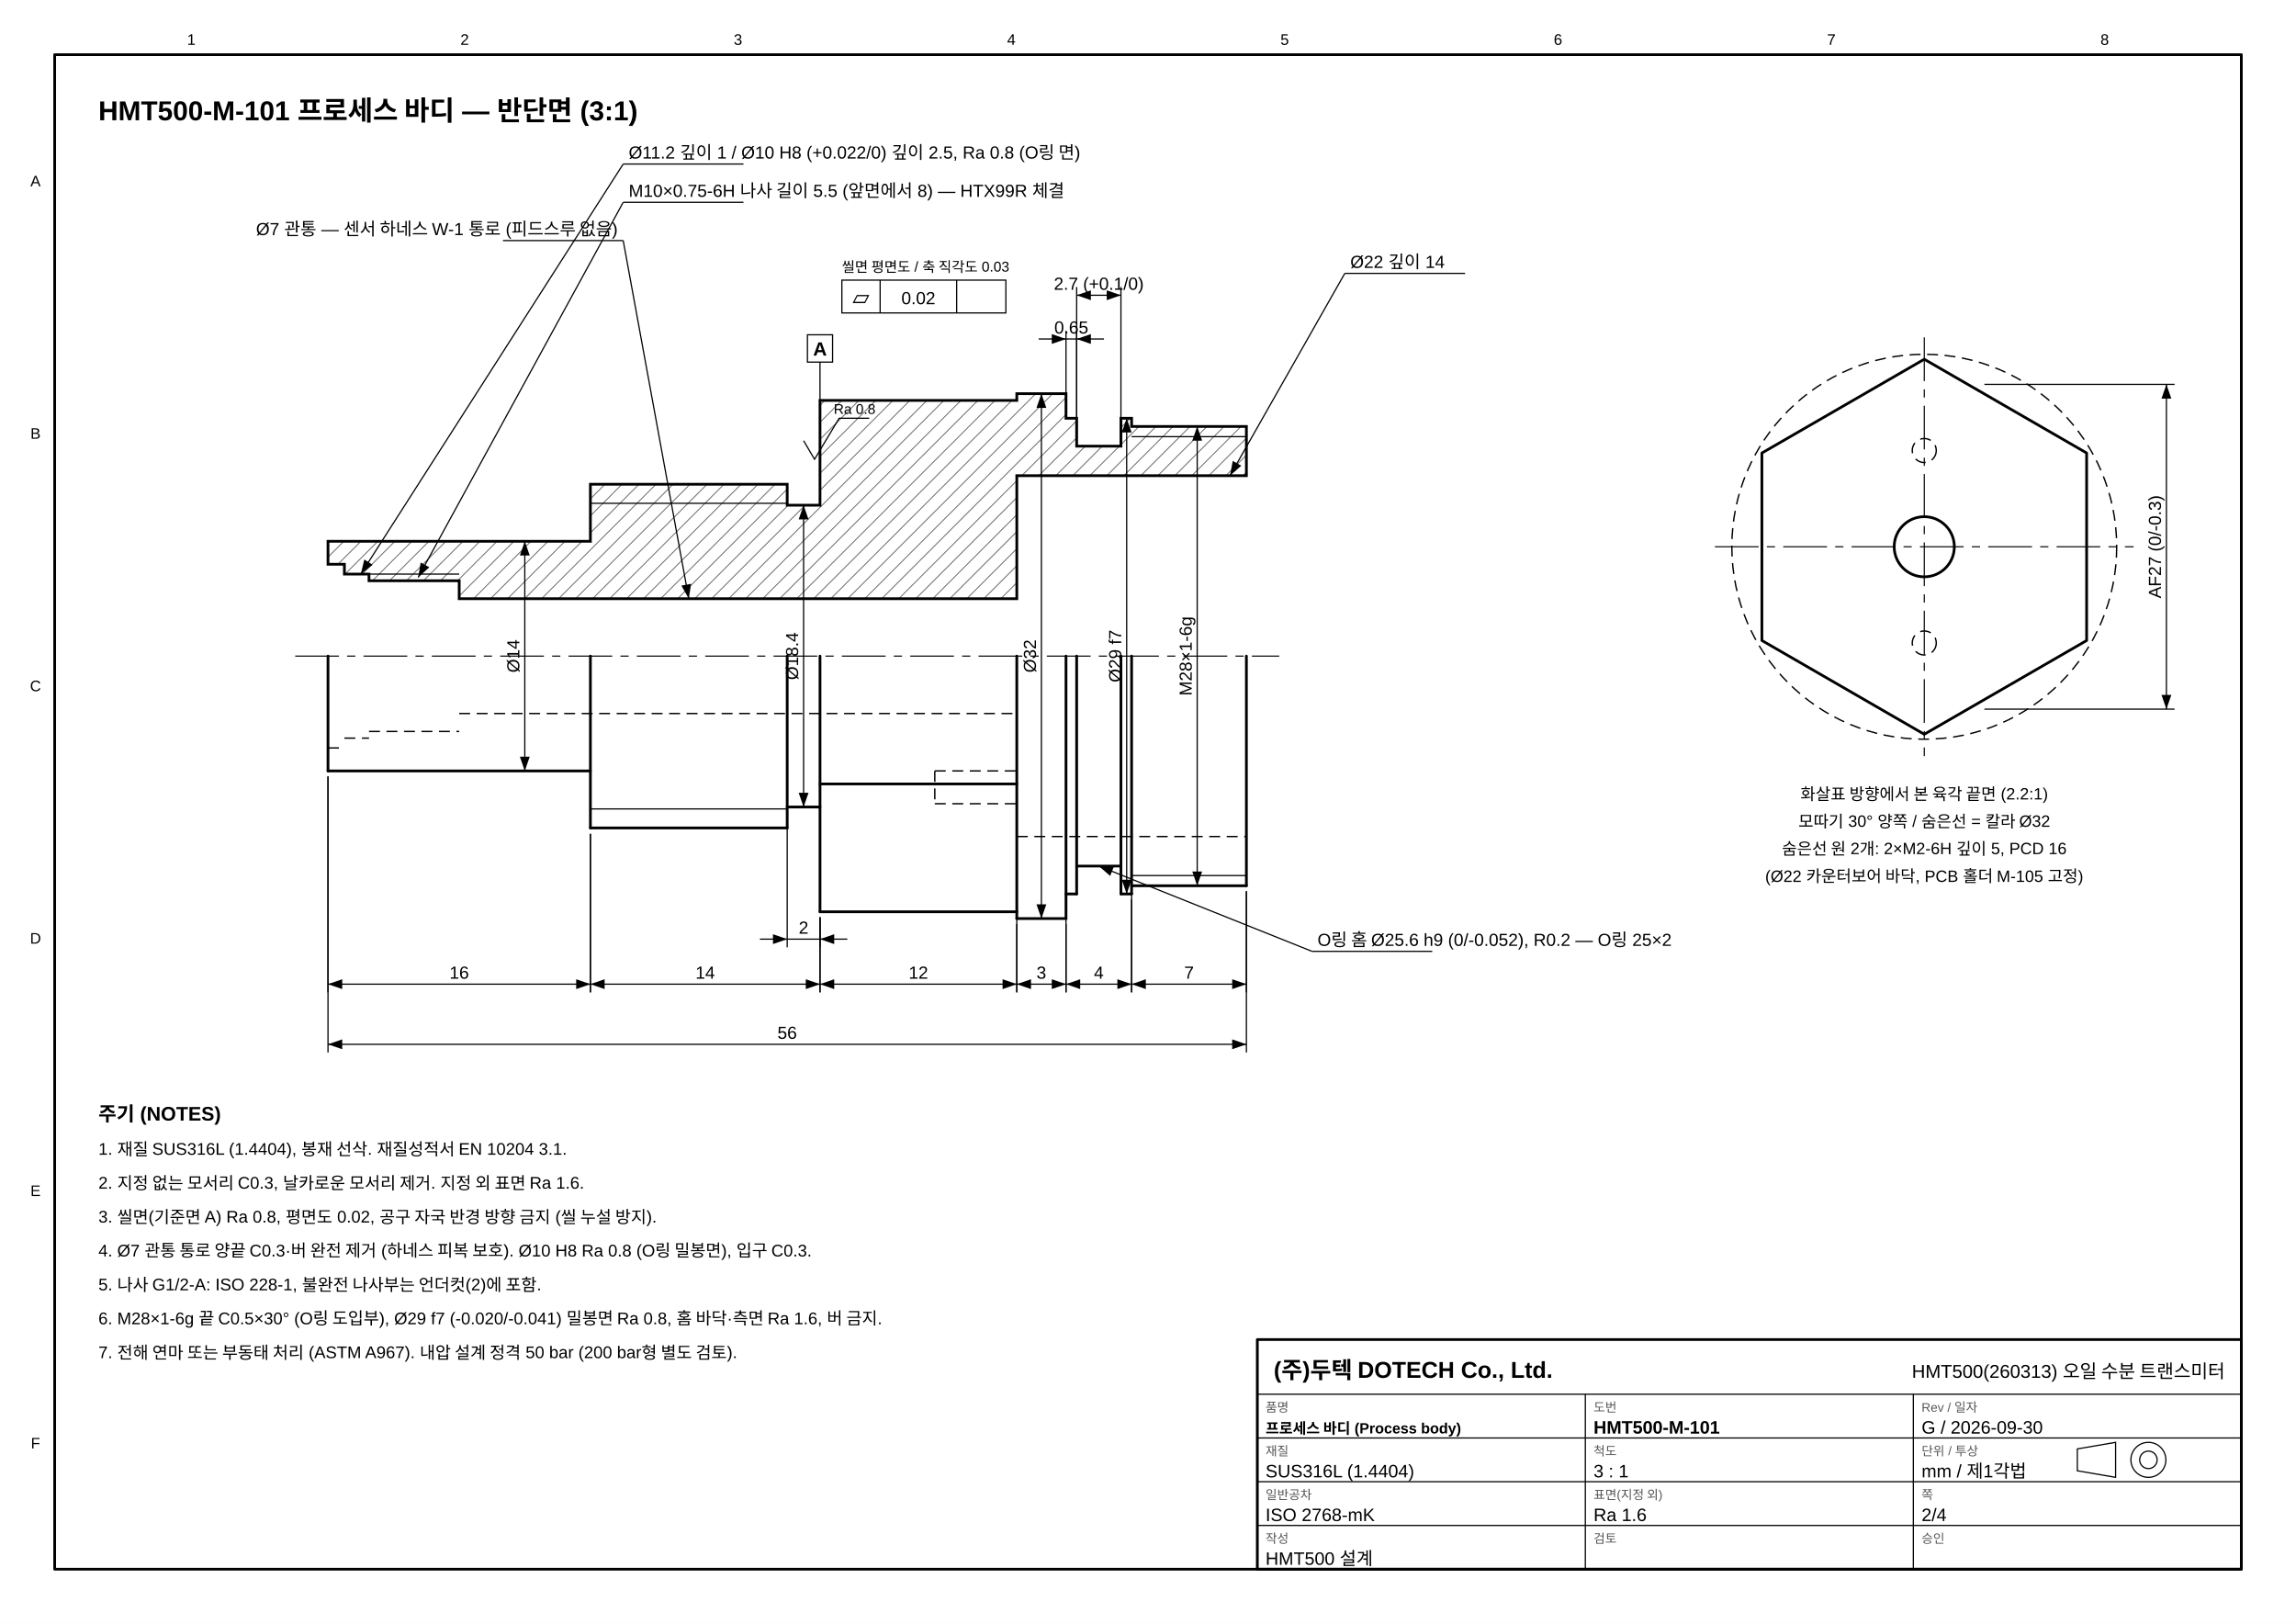
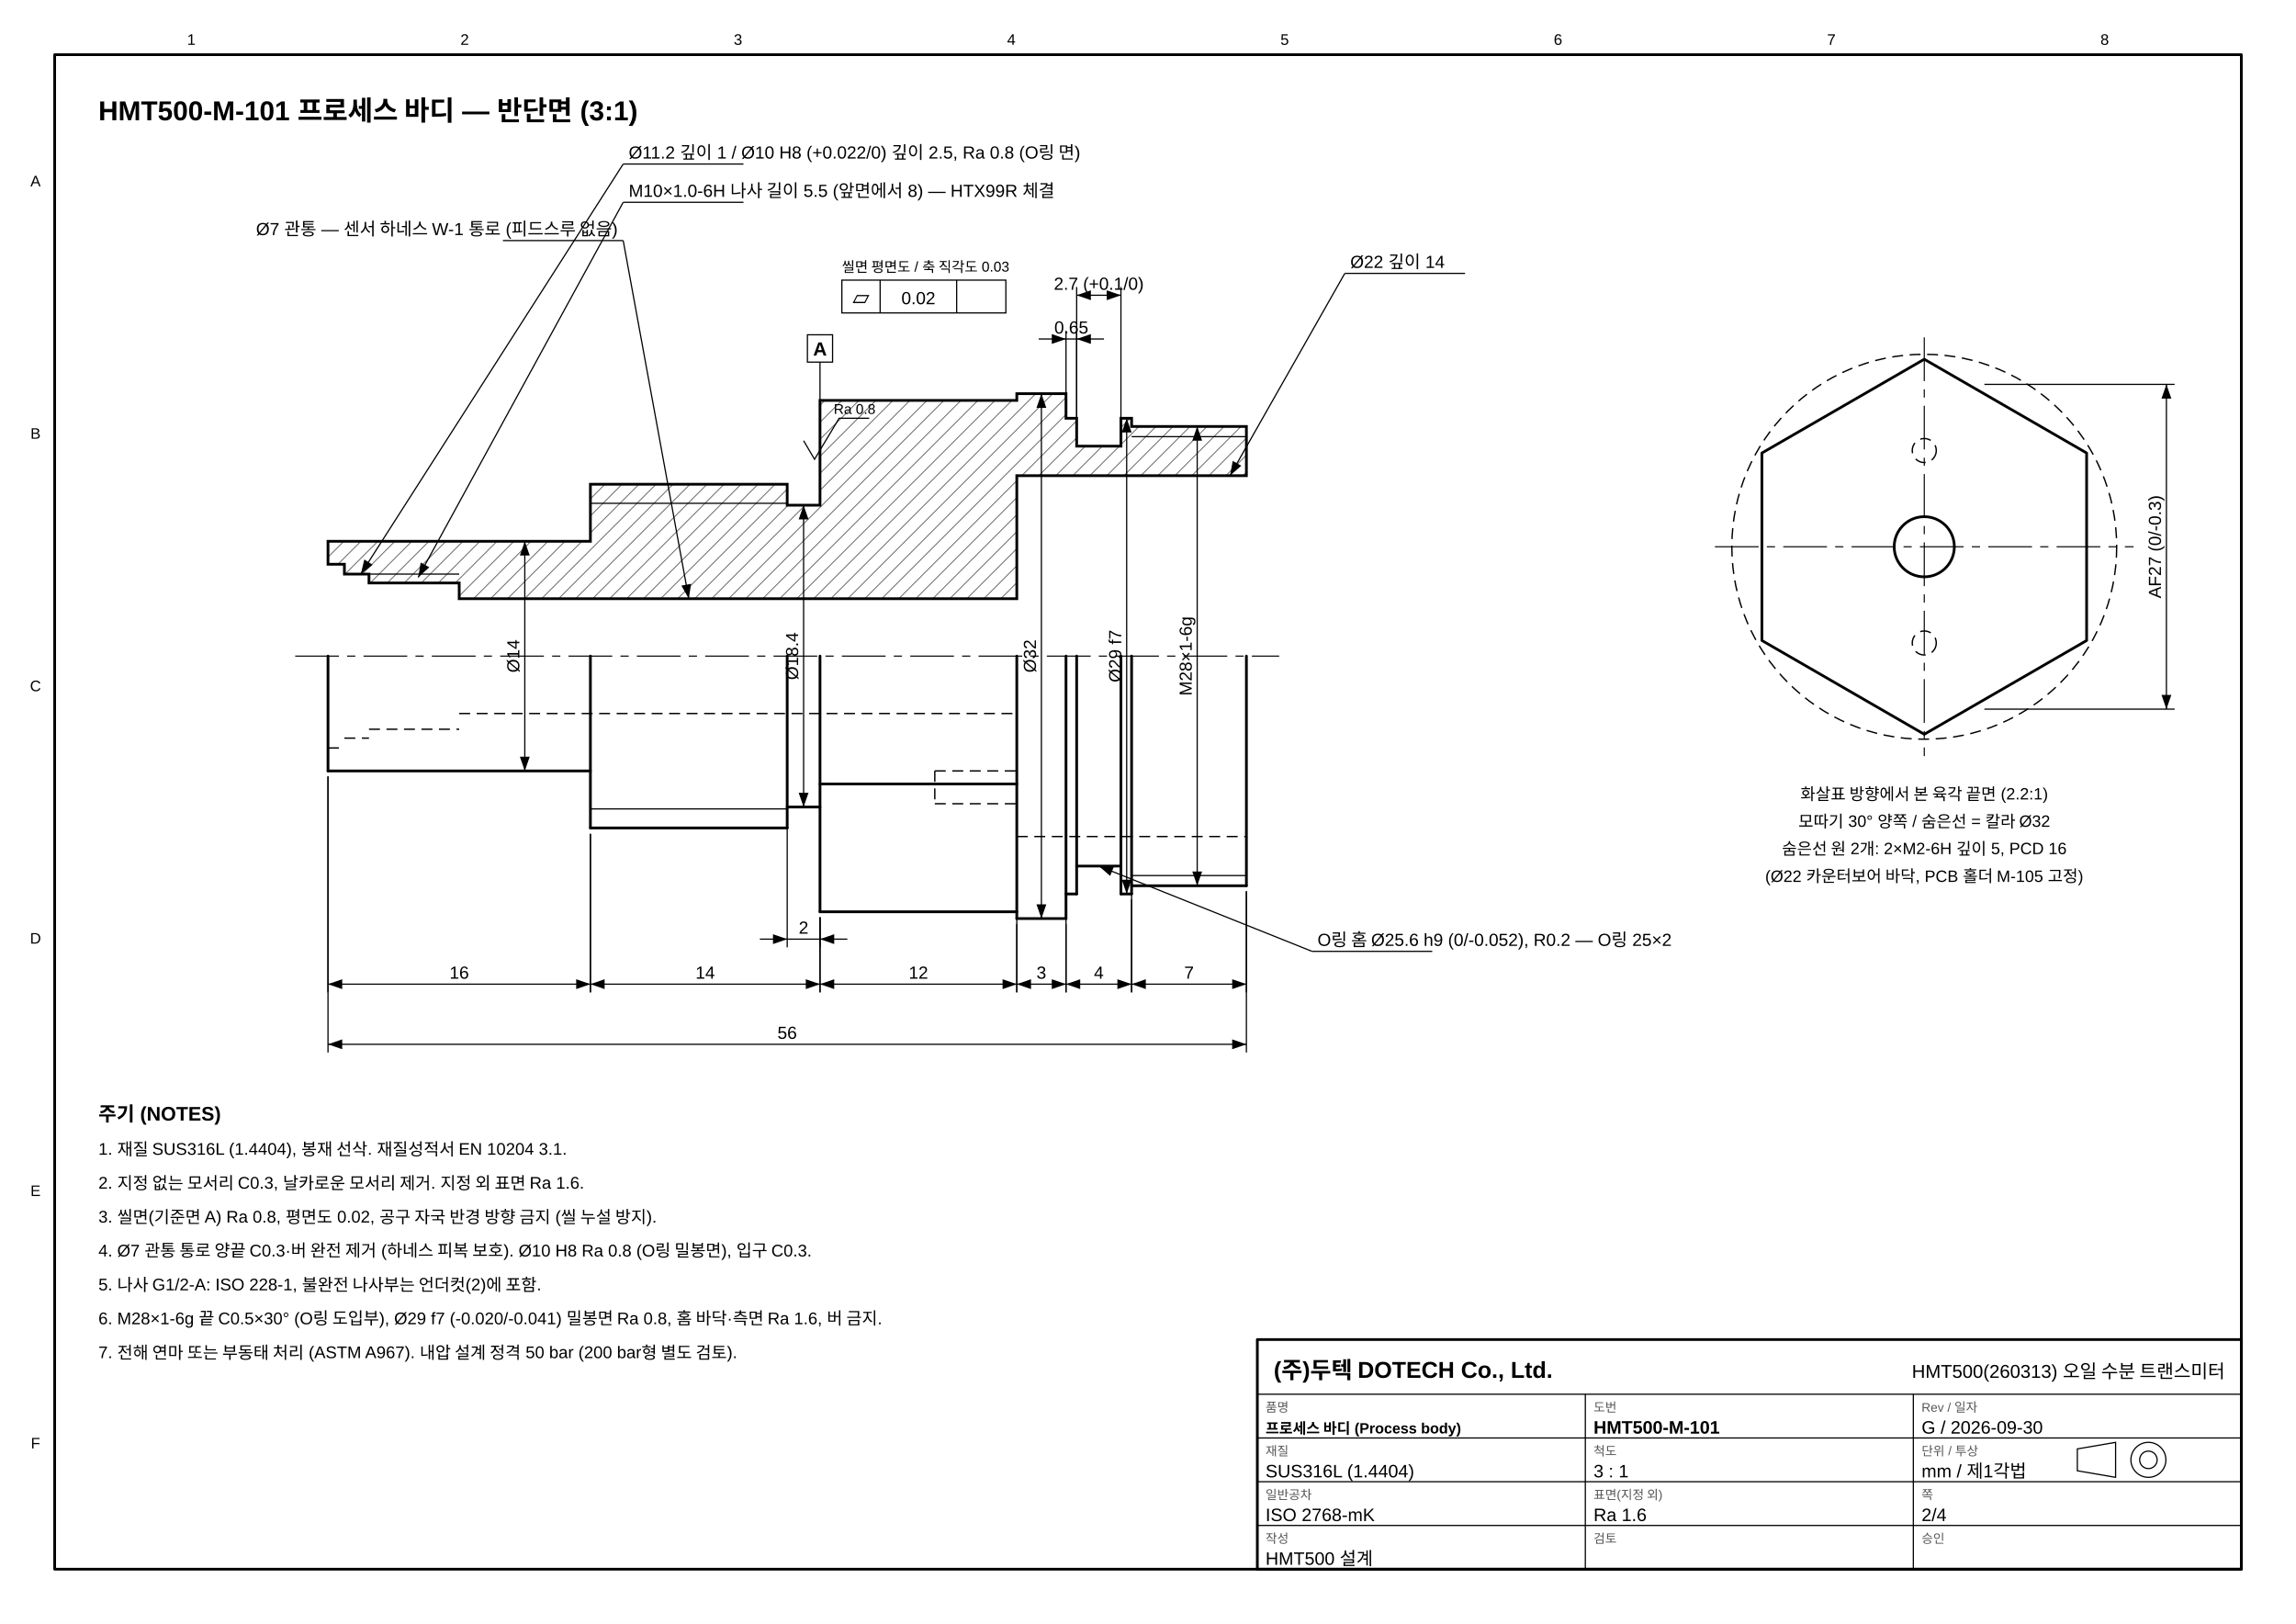
<svg xmlns="http://www.w3.org/2000/svg" width="420.0mm" height="297.0mm" viewBox="0 0 420.0 297.0">
  <rect width="420.0" height="297.0" fill="#fff" />
  <style>
 .thick{stroke:#000;stroke-width:0.5;fill:none;stroke-linecap:round;stroke-linejoin:round}
 .thin{stroke:#000;stroke-width:0.22;fill:none}
 .center{stroke:#000;stroke-width:0.2;stroke-dasharray:8 1.5 1.5 1.5;fill:none}
 .hidden{stroke:#000;stroke-width:0.25;stroke-dasharray:2 1.2;fill:none}
 .hatchfill{stroke:#000;stroke-width:0.5;fill:url(#hatch)}
 .hatchfill2{stroke:#000;stroke-width:0.5;fill:url(#hatch2)}
 .part2{stroke:#000;stroke-width:0.35;fill:url(#hatch2)}
 .buy{stroke:#000;stroke-width:0.35;fill:#e8e8e8}
 .green{stroke:#000;stroke-width:0.35;fill:#cfe8d0}
 .arrow{fill:#000;stroke:none}
 .t{font-family:'Noto Sans KR','NanumGothic','Malgun Gothic',Arial,sans-serif;fill:#000}
 .muted{fill:#555}
</style>
  <defs>
    <pattern id="hatch" width="2.2" height="2.2" patternUnits="userSpaceOnUse" patternTransform="rotate(45)">
      <line x1="0" y1="0" x2="0" y2="2.2" stroke="#000" stroke-width="0.18" />
    </pattern>
    <pattern id="hatch2" width="2.2" height="2.2" patternUnits="userSpaceOnUse" patternTransform="rotate(-45)">
      <line x1="0" y1="0" x2="0" y2="2.2" stroke="#000" stroke-width="0.18" />
    </pattern>
  </defs>
  <line x1="54.000" y1="120.000" x2="234.000" y2="120.000" class="center" />
-   <polygon points="60.000,99.000 108.000,99.000 108.000,88.567 144.000,88.567 144.000,92.400 150.000,92.400 150.000,73.235 186.000,73.235 186.000,72.000 195.000,72.000 195.000,76.500 196.950,76.500 196.950,81.600 205.050,81.600 205.050,76.500 207.000,76.500 207.000,78.000 228.000,78.000 228.000,87.000 186.000,87.000 186.000,109.500 84.000,109.500 84.000,106.218 67.500,106.218 67.500,105.000 63.000,105.000 63.000,103.200 60.000,103.200" class="hatchfill" />
+   <polygon points="60.000,99.000 108.000,99.000 108.000,88.567 144.000,88.567 144.000,92.400 150.000,92.400 150.000,73.235 186.000,73.235 186.000,72.000 195.000,72.000 195.000,76.500 196.950,76.500 196.950,81.600 205.050,81.600 205.050,76.500 207.000,76.500 207.000,78.000 228.000,78.000 228.000,87.000 186.000,87.000 186.000,109.500 84.000,109.500 84.000,106.624 67.500,106.624 67.500,105.000 63.000,105.000 63.000,103.200 60.000,103.200" class="hatchfill" />
  <line x1="60.000" y1="141.000" x2="108.000" y2="141.000" class="thick" />
  <line x1="60.000" y1="120.000" x2="60.000" y2="141.000" class="thick" />
  <line x1="108.000" y1="151.433" x2="144.000" y2="151.433" class="thick" />
  <line x1="108.000" y1="120.000" x2="108.000" y2="151.433" class="thick" />
  <line x1="144.000" y1="147.600" x2="150.000" y2="147.600" class="thick" />
  <line x1="144.000" y1="120.000" x2="144.000" y2="151.433" class="thick" />
  <line x1="150.000" y1="166.765" x2="186.000" y2="166.765" class="thick" />
  <line x1="150.000" y1="120.000" x2="150.000" y2="166.765" class="thick" />
  <line x1="186.000" y1="168.000" x2="195.000" y2="168.000" class="thick" />
  <line x1="186.000" y1="120.000" x2="186.000" y2="168.000" class="thick" />
  <line x1="195.000" y1="163.500" x2="196.950" y2="163.500" class="thick" />
  <line x1="195.000" y1="120.000" x2="195.000" y2="168.000" class="thick" />
  <line x1="196.950" y1="158.400" x2="205.050" y2="158.400" class="thick" />
  <line x1="196.950" y1="120.000" x2="196.950" y2="163.500" class="thick" />
  <line x1="205.050" y1="163.500" x2="207.000" y2="163.500" class="thick" />
  <line x1="205.050" y1="120.000" x2="205.050" y2="163.500" class="thick" />
  <line x1="207.000" y1="162.000" x2="228.000" y2="162.000" class="thick" />
  <line x1="207.000" y1="120.000" x2="207.000" y2="163.500" class="thick" />
  <line x1="228.000" y1="120.000" x2="228.000" y2="162.000" class="thick" />
  <line x1="150.000" y1="143.383" x2="186.000" y2="143.383" class="thick" />
  <line x1="108.000" y1="147.947" x2="144.000" y2="147.947" class="thin" />
  <line x1="108.000" y1="92.053" x2="144.000" y2="92.053" class="thin" />
  <line x1="67.500" y1="105.000" x2="84.000" y2="105.000" class="thin" />
  <line x1="207.000" y1="160.136" x2="228.000" y2="160.136" class="thin" />
  <line x1="207.000" y1="79.864" x2="228.000" y2="79.864" class="thin" />
  <line x1="60.000" y1="136.800" x2="63.000" y2="136.800" class="hidden" />
  <line x1="63.000" y1="135.000" x2="67.500" y2="135.000" class="hidden" />
-   <line x1="67.500" y1="133.782" x2="84.000" y2="133.782" class="hidden" />
+   <line x1="67.500" y1="133.375" x2="84.000" y2="133.375" class="hidden" />
  <line x1="84.000" y1="130.500" x2="186.000" y2="130.500" class="hidden" />
  <line x1="186.000" y1="153.000" x2="228.000" y2="153.000" class="hidden" />
  <line x1="171.000" y1="141.000" x2="186.000" y2="141.000" class="hidden" />
  <line x1="171.000" y1="147.000" x2="186.000" y2="147.000" class="hidden" />
  <line x1="171.000" y1="141.000" x2="171.000" y2="147.000" class="hidden" />
  <line x1="60.000" y1="142.000" x2="60.000" y2="181.500" class="thin" />
  <line x1="108.000" y1="152.500" x2="108.000" y2="181.500" class="thin" />
  <line x1="60.000" y1="180.000" x2="108.000" y2="180.000" class="thin" />
  <polygon points="60.000,180.000 62.600,179.100 62.600,180.900" class="arrow" />
  <polygon points="108.000,180.000 105.400,180.900 105.400,179.100" class="arrow" />
  <text x="84.000" y="179.000" font-size="3.2" text-anchor="middle" class="t ">16</text>
  <line x1="108.000" y1="152.500" x2="108.000" y2="181.500" class="thin" />
  <line x1="150.000" y1="167.765" x2="150.000" y2="181.500" class="thin" />
  <line x1="108.000" y1="180.000" x2="150.000" y2="180.000" class="thin" />
  <polygon points="108.000,180.000 110.600,179.100 110.600,180.900" class="arrow" />
  <polygon points="150.000,180.000 147.400,180.900 147.400,179.100" class="arrow" />
  <text x="129.000" y="179.000" font-size="3.2" text-anchor="middle" class="t ">14</text>
  <line x1="150.000" y1="167.765" x2="150.000" y2="181.500" class="thin" />
  <line x1="186.000" y1="167.765" x2="186.000" y2="181.500" class="thin" />
  <line x1="150.000" y1="180.000" x2="186.000" y2="180.000" class="thin" />
  <polygon points="150.000,180.000 152.600,179.100 152.600,180.900" class="arrow" />
  <polygon points="186.000,180.000 183.400,180.900 183.400,179.100" class="arrow" />
  <text x="168.000" y="179.000" font-size="3.2" text-anchor="middle" class="t ">12</text>
  <line x1="186.000" y1="169.000" x2="186.000" y2="181.500" class="thin" />
  <line x1="195.000" y1="169.000" x2="195.000" y2="181.500" class="thin" />
  <line x1="186.000" y1="180.000" x2="195.000" y2="180.000" class="thin" />
  <polygon points="186.000,180.000 188.600,179.100 188.600,180.900" class="arrow" />
  <polygon points="195.000,180.000 192.400,180.900 192.400,179.100" class="arrow" />
  <text x="190.500" y="179.000" font-size="3.2" text-anchor="middle" class="t ">3</text>
  <line x1="195.000" y1="164.500" x2="195.000" y2="181.500" class="thin" />
  <line x1="207.000" y1="164.500" x2="207.000" y2="181.500" class="thin" />
  <line x1="195.000" y1="180.000" x2="207.000" y2="180.000" class="thin" />
  <polygon points="195.000,180.000 197.600,179.100 197.600,180.900" class="arrow" />
  <polygon points="207.000,180.000 204.400,180.900 204.400,179.100" class="arrow" />
  <text x="201.000" y="179.000" font-size="3.2" text-anchor="middle" class="t ">4</text>
  <line x1="207.000" y1="163.000" x2="207.000" y2="181.500" class="thin" />
  <line x1="228.000" y1="163.000" x2="228.000" y2="181.500" class="thin" />
  <line x1="207.000" y1="180.000" x2="228.000" y2="180.000" class="thin" />
  <polygon points="207.000,180.000 209.600,179.100 209.600,180.900" class="arrow" />
  <polygon points="228.000,180.000 225.400,180.900 225.400,179.100" class="arrow" />
  <text x="217.500" y="179.000" font-size="3.2" text-anchor="middle" class="t ">7</text>
  <line x1="60.000" y1="142.000" x2="60.000" y2="192.500" class="thin" />
  <line x1="228.000" y1="163.000" x2="228.000" y2="192.500" class="thin" />
  <line x1="60.000" y1="191.000" x2="228.000" y2="191.000" class="thin" />
  <polygon points="60.000,191.000 62.600,190.100 62.600,191.900" class="arrow" />
  <polygon points="228.000,191.000 225.400,191.900 225.400,190.100" class="arrow" />
  <text x="144.000" y="190.000" font-size="3.2" text-anchor="middle" class="t ">56</text>
  <line x1="144.000" y1="148.600" x2="144.000" y2="173.265" class="thin" />
  <line x1="150.000" y1="167.765" x2="150.000" y2="173.265" class="thin" />
  <line x1="144.000" y1="171.765" x2="150.000" y2="171.765" class="thin" />
  <polygon points="144.000,171.765 141.400,172.665 141.400,170.865" class="arrow" />
  <polygon points="150.000,171.765 152.600,170.865 152.600,172.665" class="arrow" />
  <line x1="139.000" y1="171.765" x2="144.000" y2="171.765" class="thin" />
  <line x1="150.000" y1="171.765" x2="155.000" y2="171.765" class="thin" />
  <text x="147.000" y="170.765" font-size="3.2" text-anchor="middle" class="t ">2</text>
  <line x1="195.000" y1="75.500" x2="195.000" y2="60.500" class="thin" />
  <line x1="196.950" y1="80.600" x2="196.950" y2="60.500" class="thin" />
  <line x1="195.000" y1="62.000" x2="196.950" y2="62.000" class="thin" />
  <polygon points="195.000,62.000 192.400,62.900 192.400,61.100" class="arrow" />
  <polygon points="196.950,62.000 199.550,61.100 199.550,62.900" class="arrow" />
  <line x1="190.000" y1="62.000" x2="195.000" y2="62.000" class="thin" />
  <line x1="196.950" y1="62.000" x2="201.950" y2="62.000" class="thin" />
  <text x="195.975" y="61.000" font-size="3.2" text-anchor="middle" class="t ">0.65</text>
  <line x1="196.950" y1="80.600" x2="196.950" y2="52.500" class="thin" />
  <line x1="205.050" y1="80.600" x2="205.050" y2="52.500" class="thin" />
  <line x1="196.950" y1="54.000" x2="205.050" y2="54.000" class="thin" />
  <polygon points="196.950,54.000 199.550,53.100 199.550,54.900" class="arrow" />
  <polygon points="205.050,54.000 202.450,54.900 202.450,53.100" class="arrow" />
  <text x="201.000" y="53.000" font-size="3.2" text-anchor="middle" class="t ">2.7 (+0.1/0)</text>
  <line x1="96.000" y1="99.000" x2="96.000" y2="141.000" class="thin" />
  <polygon points="96.000,99.000 96.900,101.600 95.100,101.600" class="arrow" />
  <polygon points="96.000,141.000 95.100,138.400 96.900,138.400" class="arrow" />
  <text x="95.000" y="120.000" font-size="3.2" text-anchor="middle" transform="rotate(-90 95.000 120.000)" class="t ">Ø14</text>
  <line x1="147.000" y1="92.400" x2="147.000" y2="147.600" class="thin" />
  <polygon points="147.000,92.400 147.900,95.000 146.100,95.000" class="arrow" />
  <polygon points="147.000,147.600 146.100,145.000 147.900,145.000" class="arrow" />
  <text x="146.000" y="120.000" font-size="3.2" text-anchor="middle" transform="rotate(-90 146.000 120.000)" class="t ">Ø18.4</text>
  <line x1="190.500" y1="72.000" x2="190.500" y2="168.000" class="thin" />
  <polygon points="190.500,72.000 191.400,74.600 189.600,74.600" class="arrow" />
  <polygon points="190.500,168.000 189.600,165.400 191.400,165.400" class="arrow" />
  <text x="189.500" y="120.000" font-size="3.2" text-anchor="middle" transform="rotate(-90 189.500 120.000)" class="t ">Ø32</text>
  <line x1="206.100" y1="76.500" x2="206.100" y2="163.500" class="thin" />
  <polygon points="206.100,76.500 207.000,79.100 205.200,79.100" class="arrow" />
  <polygon points="206.100,163.500 205.200,160.900 207.000,160.900" class="arrow" />
  <text x="205.100" y="120.000" font-size="3.2" text-anchor="middle" transform="rotate(-90 205.100 120.000)" class="t ">Ø29 f7</text>
  <line x1="219.000" y1="78.000" x2="219.000" y2="162.000" class="thin" />
  <polygon points="219.000,78.000 219.900,80.600 218.100,80.600" class="arrow" />
  <polygon points="219.000,162.000 218.100,159.400 219.900,159.400" class="arrow" />
  <text x="218.000" y="120.000" font-size="3.2" text-anchor="middle" transform="rotate(-90 218.000 120.000)" class="t ">M28×1-6g</text>
  <line x1="66.000" y1="105.000" x2="114.000" y2="30.000" class="thin" />
  <polygon points="66.000,105.000 66.643,102.325 68.160,103.295" class="arrow" />
  <line x1="114.000" y1="30.000" x2="136.000" y2="30.000" class="thin" />
  <text x="115.000" y="29.000" font-size="3.2" text-anchor="start" class="t ">Ø11.2 깊이 1 / Ø10 H8 (+0.022/0) 깊이 2.5, Ra 0.8 (O링 면)</text>
  <line x1="76.500" y1="105.600" x2="114.000" y2="37.000" class="thin" />
  <polygon points="76.500,105.600 76.957,102.887 78.537,103.750" class="arrow" />
  <line x1="114.000" y1="37.000" x2="136.000" y2="37.000" class="thin" />
-   <text x="115.000" y="36.000" font-size="3.2" text-anchor="start" class="t ">M10×0.75-6H 나사 길이 5.5 (앞면에서 8) — HTX99R 체결</text>
+   <text x="115.000" y="36.000" font-size="3.2" text-anchor="start" class="t ">M10×1.0-6H 나사 길이 5.5 (앞면에서 8) — HTX99R 체결</text>
  <line x1="126.000" y1="109.500" x2="114.000" y2="44.000" class="thin" />
  <polygon points="126.000,109.500 124.646,107.105 126.417,106.780" class="arrow" />
  <line x1="114.000" y1="44.000" x2="92.000" y2="44.000" class="thin" />
  <text x="113.000" y="43.000" font-size="3.2" text-anchor="end" class="t ">Ø7 관통 — 센서 하네스 W-1 통로 (피드스루 없음)</text>
  <line x1="201.000" y1="158.400" x2="240.000" y2="174.000" class="thin" />
  <polygon points="201.000,158.400 203.748,158.530 203.080,160.201" class="arrow" />
  <line x1="240.000" y1="174.000" x2="262.000" y2="174.000" class="thin" />
  <text x="241.000" y="173.000" font-size="3.2" text-anchor="start" class="t ">O링 홈 Ø25.6 h9 (0/-0.052), R0.2 — O링 25×2</text>
  <line x1="225.000" y1="87.000" x2="246.000" y2="50.000" class="thin" />
  <polygon points="225.000,87.000 225.501,84.295 227.066,85.183" class="arrow" />
  <line x1="246.000" y1="50.000" x2="268.000" y2="50.000" class="thin" />
  <text x="247.000" y="49.000" font-size="3.2" text-anchor="start" class="t ">Ø22 깊이 14</text>
  <rect x="147.70" y="61.23" width="4.6" height="5" class="thin" fill="none" />
  <text x="150.000" y="65.035" font-size="3.5" text-anchor="middle" font-weight="700" class="t ">A</text>
  <line x1="150.000" y1="66.235" x2="150.000" y2="73.235" class="thin" />
  <polyline points="147.000,80.600 149.000,84.000 153.500,76.500 159.000,76.500" class="thin" />
  <text x="152.500" y="75.700" font-size="2.6" text-anchor="start" class="t ">Ra 0.8</text>
  <rect x="154.0" y="51.235" width="30" height="6" class="thin" fill="#fff" />
  <line x1="161.000" y1="51.235" x2="161.000" y2="57.235" class="thin" />
  <line x1="175.000" y1="51.235" x2="175.000" y2="57.235" class="thin" />
  <text x="157.500" y="55.735" font-size="4" text-anchor="middle" class="t ">⏥</text>
  <text x="168.000" y="55.635" font-size="3.2" text-anchor="middle" class="t ">0.02</text>
  <text x="179.500" y="55.635" font-size="3.2" text-anchor="middle" class="t " />
  <text x="154.000" y="49.735" font-size="2.6" text-anchor="start" class="t ">씰면 평면도 / 축 직각도 0.03</text>
  <polygon points="381.700,117.147 352.000,134.295 322.300,117.147 322.300,82.853 352.000,65.705 381.700,82.853" class="thick" />
  <circle cx="352.000" cy="100.000" r="35.200" class="hidden" fill="none" />
  <circle cx="352.000" cy="100.000" r="5.500" class="thick" fill="none" />
  <line x1="313.705" y1="100.000" x2="390.295" y2="100.000" class="center" />
  <line x1="352.000" y1="61.705" x2="352.000" y2="138.295" class="center" />
  <line x1="363.000" y1="70.300" x2="397.795" y2="70.300" class="thin" />
  <line x1="363.000" y1="129.700" x2="397.795" y2="129.700" class="thin" />
  <line x1="396.295" y1="70.300" x2="396.295" y2="129.700" class="thin" />
  <polygon points="396.295,70.300 397.195,72.900 395.395,72.900" class="arrow" />
  <polygon points="396.295,129.700 395.395,127.100 397.195,127.100" class="arrow" />
  <text x="395.295" y="100.000" font-size="3.2" text-anchor="middle" transform="rotate(-90 395.295 100.000)" class="t ">AF27 (0/-0.3)</text>
  <text x="352.000" y="146.295" font-size="3.0" text-anchor="middle" class="t ">화살표 방향에서 본 육각 끝면 (2.2:1)</text>
  <text x="352.000" y="151.295" font-size="3.0" text-anchor="middle" class="t ">모따기 30° 양쪽 / 숨은선 = 칼라 Ø32</text>
  <circle cx="352.000" cy="117.600" r="2.200" class="hidden" fill="none" />
  <circle cx="352.000" cy="82.400" r="2.200" class="hidden" fill="none" />
  <text x="352.000" y="156.295" font-size="3.0" text-anchor="middle" class="t ">숨은선 원 2개: 2×M2-6H 깊이 5, PCD 16</text>
  <text x="352.000" y="161.295" font-size="3.0" text-anchor="middle" class="t ">(Ø22 카운터보어 바닥, PCB 홀더 M-105 고정)</text>
  <text x="18.000" y="205.000" font-size="3.6" text-anchor="start" font-weight="700" class="t ">주기 (NOTES)</text>
  <text x="18.000" y="211.200" font-size="3.1" text-anchor="start" class="t ">1. 재질 SUS316L (1.4404), 봉재 선삭. 재질성적서 EN 10204 3.1.</text>
  <text x="18.000" y="217.400" font-size="3.1" text-anchor="start" class="t ">2. 지정 없는 모서리 C0.3, 날카로운 모서리 제거. 지정 외 표면 Ra 1.6.</text>
  <text x="18.000" y="223.600" font-size="3.1" text-anchor="start" class="t ">3. 씰면(기준면 A) Ra 0.8, 평면도 0.02, 공구 자국 반경 방향 금지 (씰 누설 방지).</text>
  <text x="18.000" y="229.800" font-size="3.1" text-anchor="start" class="t ">4. Ø7 관통 통로 양끝 C0.3·버 완전 제거 (하네스 피복 보호). Ø10 H8 Ra 0.8 (O링 밀봉면), 입구 C0.3.</text>
  <text x="18.000" y="236.000" font-size="3.1" text-anchor="start" class="t ">5. 나사 G1/2-A: ISO 228-1, 불완전 나사부는 언더컷(2)에 포함.</text>
  <text x="18.000" y="242.200" font-size="3.1" text-anchor="start" class="t ">6. M28×1-6g 끝 C0.5×30° (O링 도입부), Ø29 f7 (-0.020/-0.041) 밀봉면 Ra 0.8, 홈 바닥·측면 Ra 1.6, 버 금지.</text>
  <text x="18.000" y="248.400" font-size="3.1" text-anchor="start" class="t ">7. 전해 연마 또는 부동태 처리 (ASTM A967). 내압 설계 정격 50 bar (200 bar형 별도 검토).</text>
  <text x="18.000" y="22.000" font-size="5" text-anchor="start" font-weight="700" class="t ">HMT500-M-101  프로세스 바디  —  반단면 (3:1)</text>
  <rect x="10" y="10" width="400.0" height="277.0" class="thick" fill="none" />
  <text x="35.000" y="8.200" font-size="2.8" text-anchor="middle" class="t ">1</text>
  <text x="85.000" y="8.200" font-size="2.8" text-anchor="middle" class="t ">2</text>
  <text x="135.000" y="8.200" font-size="2.8" text-anchor="middle" class="t ">3</text>
  <text x="185.000" y="8.200" font-size="2.8" text-anchor="middle" class="t ">4</text>
  <text x="235.000" y="8.200" font-size="2.8" text-anchor="middle" class="t ">5</text>
  <text x="285.000" y="8.200" font-size="2.8" text-anchor="middle" class="t ">6</text>
  <text x="335.000" y="8.200" font-size="2.8" text-anchor="middle" class="t ">7</text>
  <text x="385.000" y="8.200" font-size="2.8" text-anchor="middle" class="t ">8</text>
  <text x="6.500" y="34.083" font-size="2.8" text-anchor="middle" class="t ">A</text>
  <text x="6.500" y="80.250" font-size="2.8" text-anchor="middle" class="t ">B</text>
  <text x="6.500" y="126.417" font-size="2.8" text-anchor="middle" class="t ">C</text>
  <text x="6.500" y="172.583" font-size="2.8" text-anchor="middle" class="t ">D</text>
  <text x="6.500" y="218.750" font-size="2.8" text-anchor="middle" class="t ">E</text>
  <text x="6.500" y="264.917" font-size="2.8" text-anchor="middle" class="t ">F</text>
  <rect x="230.0" y="245.0" width="180" height="42" class="thick" fill="#fff" />
  <line x1="230.000" y1="255.000" x2="410.000" y2="255.000" class="thin" />
  <line x1="230.000" y1="263.000" x2="410.000" y2="263.000" class="thin" />
  <line x1="230.000" y1="271.000" x2="410.000" y2="271.000" class="thin" />
  <line x1="230.000" y1="279.000" x2="410.000" y2="279.000" class="thin" />
  <line x1="290.000" y1="255.000" x2="290.000" y2="287.000" class="thin" />
  <line x1="350.000" y1="255.000" x2="350.000" y2="287.000" class="thin" />
  <text x="233.000" y="252.000" font-size="4.2" text-anchor="start" font-weight="700" class="t ">(주)두텍  DOTECH Co., Ltd.</text>
  <text x="407.000" y="252.000" font-size="3.4" text-anchor="end" class="t ">HMT500(260313) 오일 수분 트랜스미터</text>
  <text x="231.500" y="258.200" font-size="2.3" text-anchor="start" class="t muted">품명</text>
  <text x="231.500" y="262.200" font-size="2.7" text-anchor="start" font-weight="700" class="t ">프로세스 바디 (Process body)</text>
  <text x="291.500" y="258.200" font-size="2.3" text-anchor="start" class="t muted">도번</text>
  <text x="291.500" y="262.200" font-size="3.3" text-anchor="start" font-weight="700" class="t ">HMT500-M-101</text>
  <text x="351.500" y="258.200" font-size="2.3" text-anchor="start" class="t muted">Rev / 일자</text>
  <text x="351.500" y="262.200" font-size="3.3" text-anchor="start" class="t ">G / 2026-09-30</text>
  <text x="231.500" y="266.200" font-size="2.3" text-anchor="start" class="t muted">재질</text>
  <text x="231.500" y="270.200" font-size="3.3" text-anchor="start" class="t ">SUS316L (1.4404)</text>
  <text x="291.500" y="266.200" font-size="2.3" text-anchor="start" class="t muted">척도</text>
  <text x="291.500" y="270.200" font-size="3.3" text-anchor="start" class="t ">3 : 1</text>
  <text x="351.500" y="266.200" font-size="2.3" text-anchor="start" class="t muted">단위 / 투상</text>
  <text x="351.500" y="270.200" font-size="3.3" text-anchor="start" class="t ">mm / 제1각법</text>
  <text x="231.500" y="274.200" font-size="2.3" text-anchor="start" class="t muted">일반공차</text>
  <text x="231.500" y="278.200" font-size="3.3" text-anchor="start" class="t ">ISO 2768-mK</text>
  <text x="291.500" y="274.200" font-size="2.3" text-anchor="start" class="t muted">표면(지정 외)</text>
  <text x="291.500" y="278.200" font-size="3.3" text-anchor="start" class="t ">Ra 1.6</text>
  <text x="351.500" y="274.200" font-size="2.3" text-anchor="start" class="t muted">쪽</text>
  <text x="351.500" y="278.200" font-size="3.3" text-anchor="start" class="t ">2/4</text>
  <text x="231.500" y="282.200" font-size="2.3" text-anchor="start" class="t muted">작성</text>
  <text x="231.500" y="286.200" font-size="3.3" text-anchor="start" class="t ">HMT500 설계</text>
  <text x="291.500" y="282.200" font-size="2.3" text-anchor="start" class="t muted">검토</text>
  <text x="291.500" y="286.200" font-size="3.3" text-anchor="start" class="t " />
  <text x="351.500" y="282.200" font-size="2.3" text-anchor="start" class="t muted">승인</text>
  <text x="351.500" y="286.200" font-size="3.3" text-anchor="start" class="t " />
  <polygon points="380.0,265.0 387.0,263.8 387.0,270.2 380.0,269.0" class="thin" fill="none" />
  <circle cx="393.000" cy="267.000" r="3.200" class="thin" fill="none" />
  <circle cx="393.000" cy="267.000" r="1.600" class="thin" fill="none" />
</svg>
